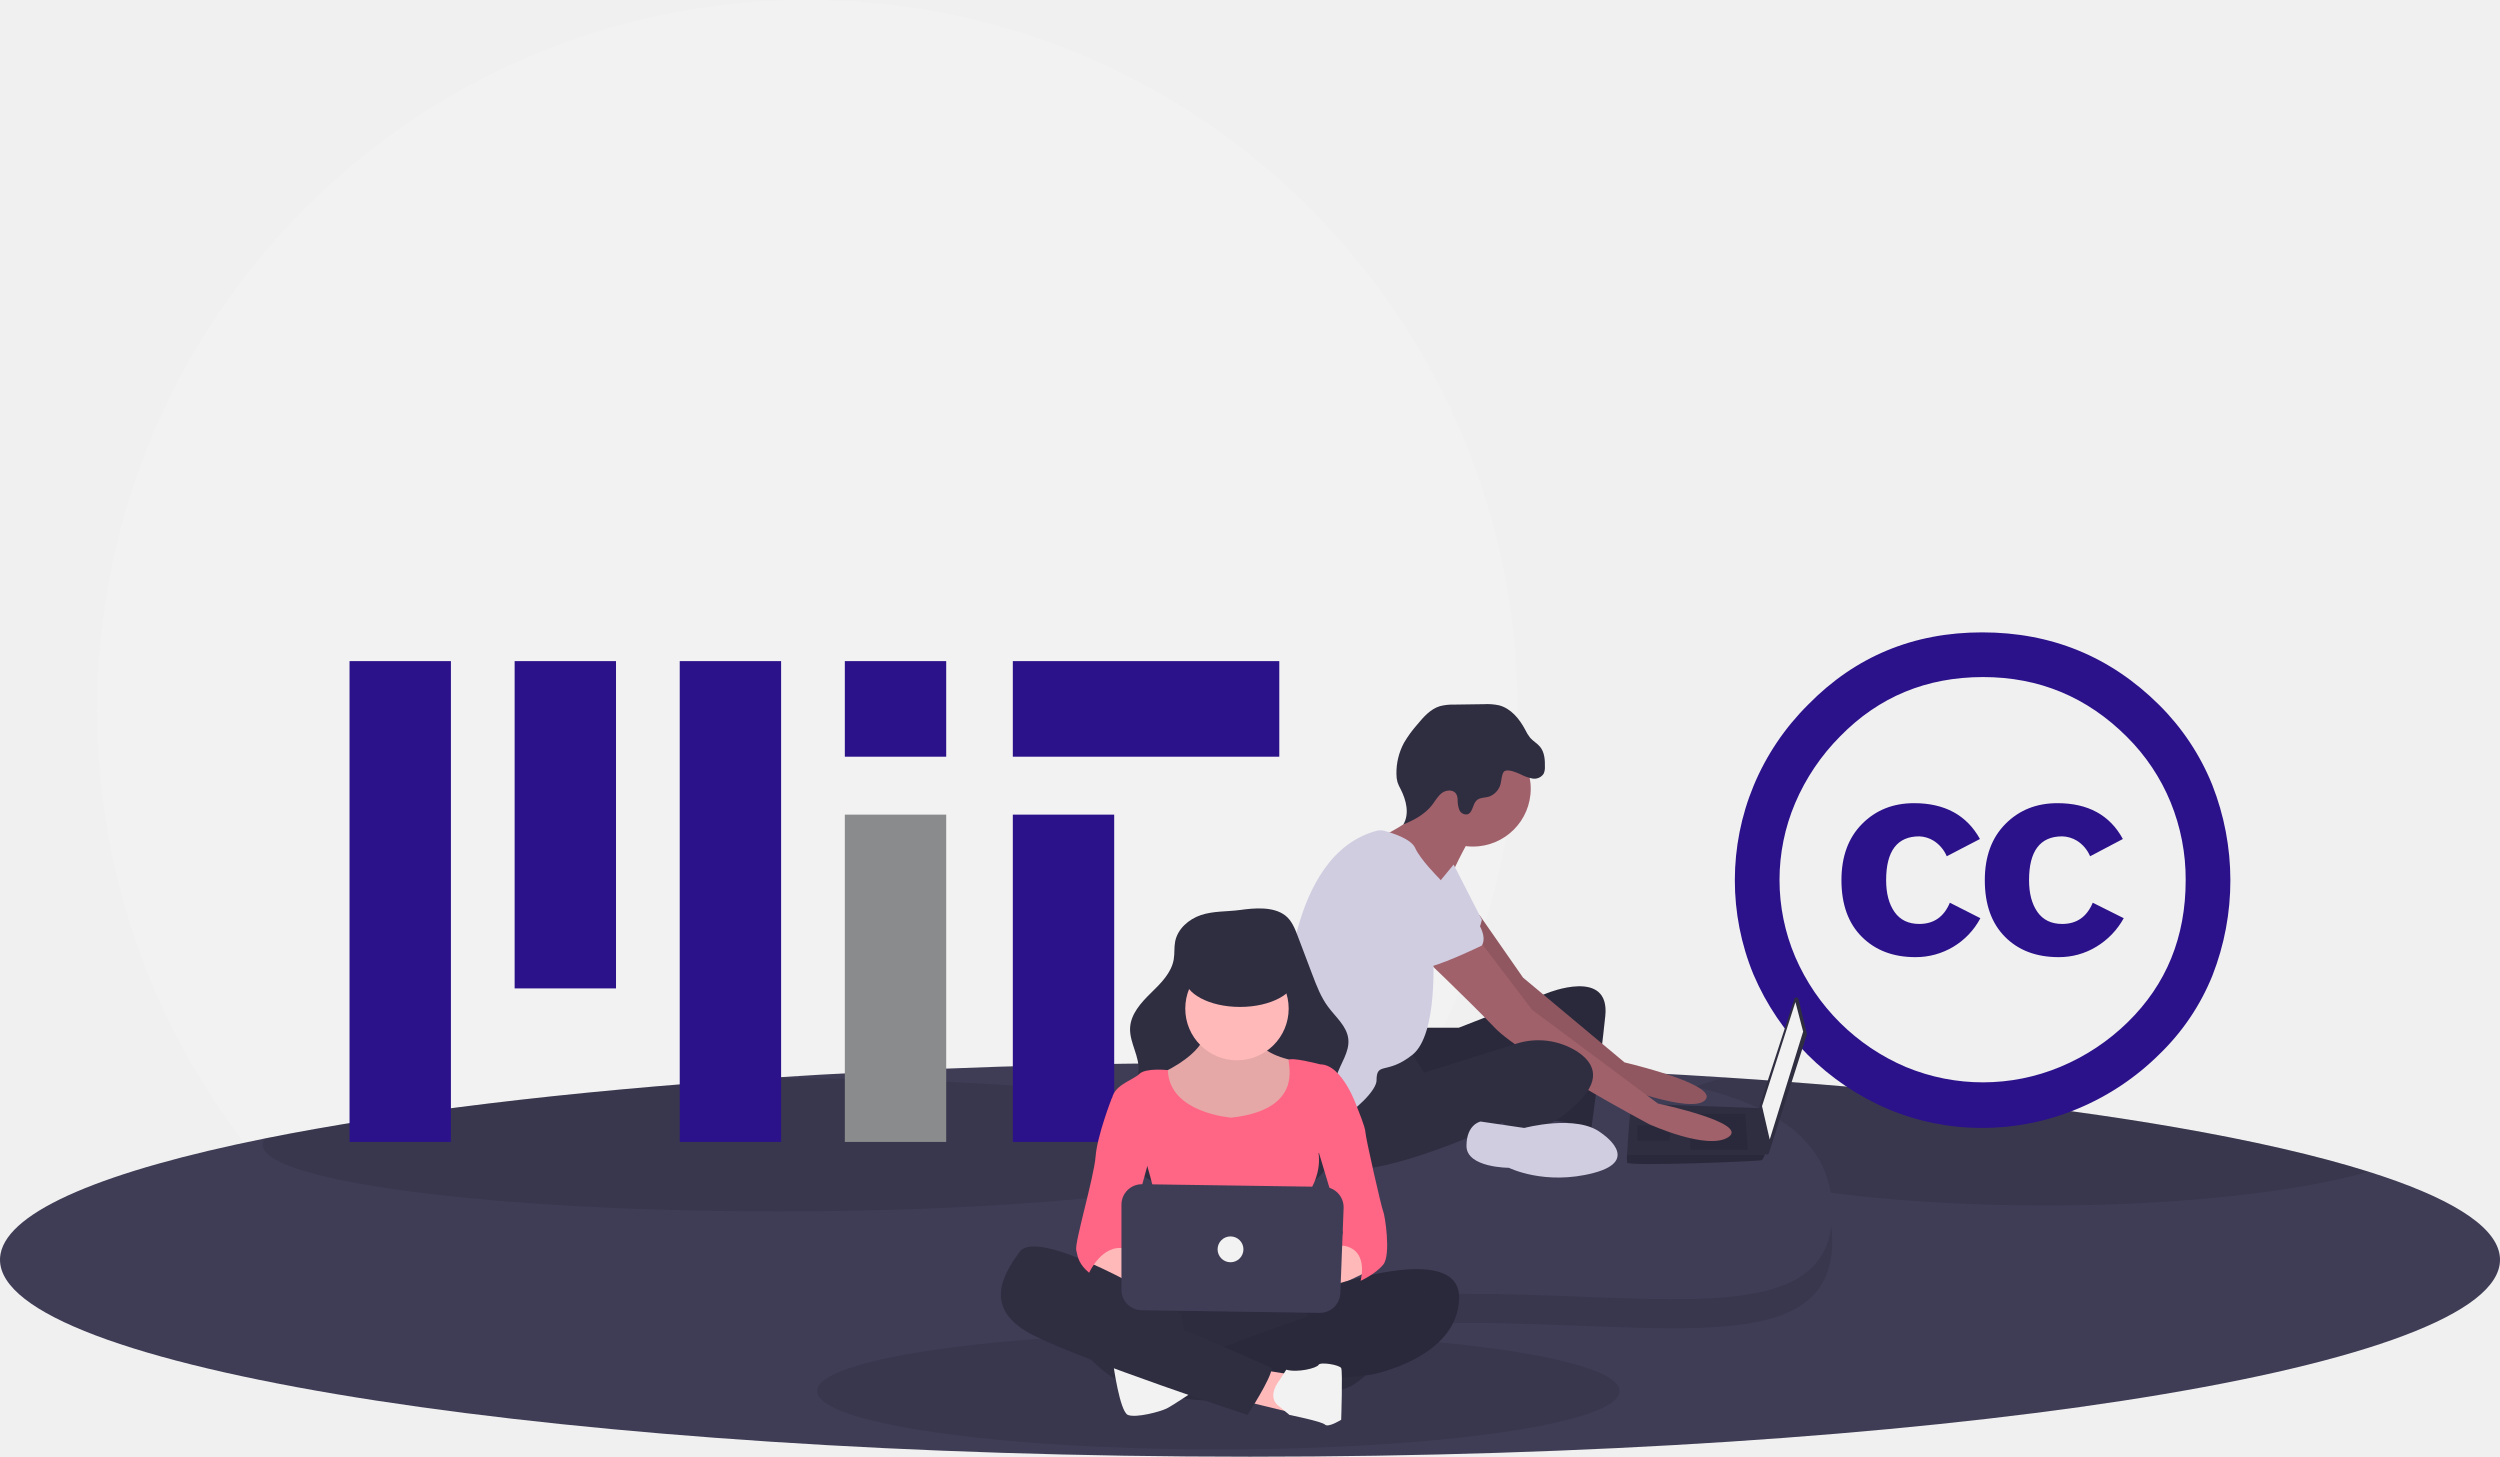
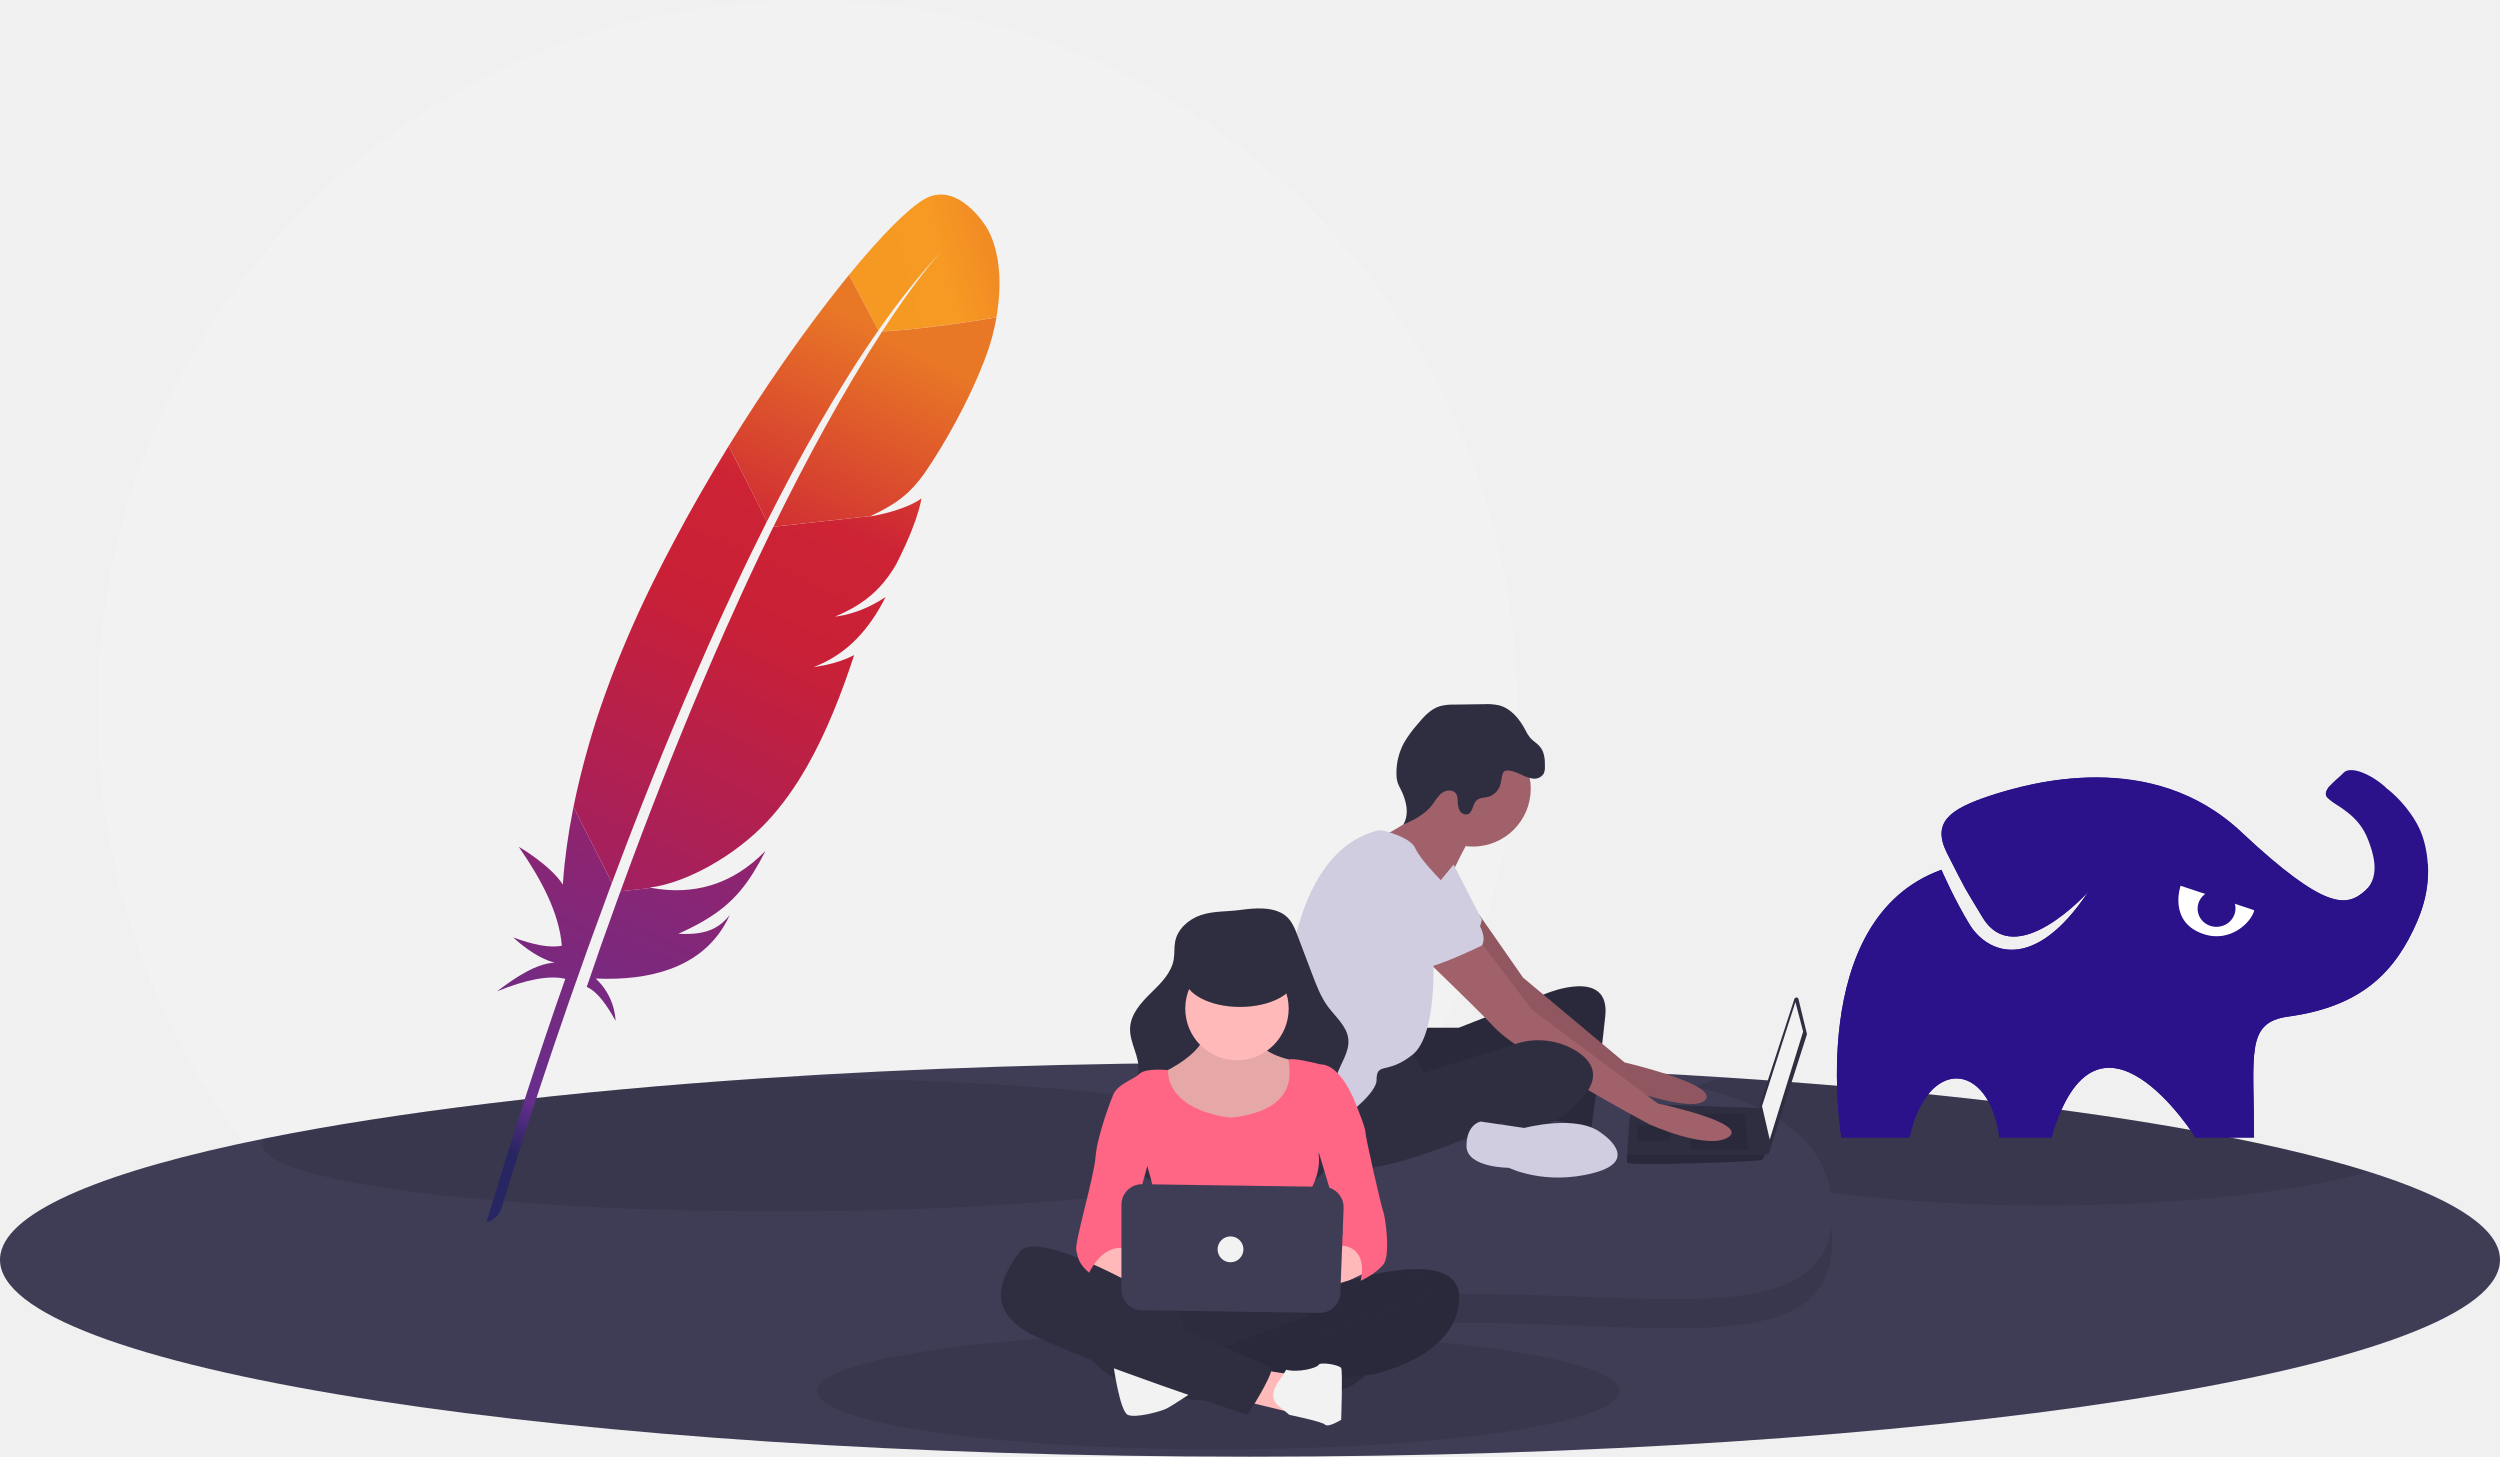
<svg xmlns="http://www.w3.org/2000/svg" id="a58ef234-55dd-4456-b368-278f056cc5c7" data-name="Layer 1" width="1028" height="598.997" viewBox="0 0 1028 598.997">
  <circle cx="332.005" cy="292.004" r="292.004" fill="#f2f2f2" />
  <path d="M1114,668.499a13.69,13.69,0,0,1-.17,2.12c-7.14,43.76-234.46,78.88-513.83,78.88s-506.69-35.12-513.83-78.88a13.675,13.675,0,0,1-.17-2.12c0-.2,0-.41.02-.61,0-.11.01-.21.01-.32a.489.489,0,0,0,.01-.12c.04-.45.1-.88.18-1.32,3.26-17.89,43.35-34.33,108.74-47.5,53.48-10.77,123.89-19.36,204.93-24.76,61.5-4.1,129.12-6.37,200.11-6.37,57.12,0,112.06,1.47,163.38,4.17h.02q16.11.855,31.74,1.87c71.33,4.62,134.63,11.69,185.63,20.54,31.37,5.45,58.1,11.58,79.19,18.22h.01c32.46,10.23,51.6,21.7,53.81,33.83.08.44.14.87.18,1.32a.487.487,0,0,0,.01.12c0,.11.01.21.01.32C1114,668.089,1114,668.299,1114,668.499Z" transform="translate(-86 -150.5013)" fill="#3f3d56" />
  <ellipse cx="501" cy="571.997" rx="165" ry="24" opacity="0.1" />
  <path d="M1059.96,632.299c-5.77,1.65-12.27,3.18-19.4,4.58-29.36,5.78-69.42,9.33-113.53,9.33-49.28,0-93.45-4.43-123.38-11.44-24.84-5.82-39.88-13.39-39.88-21.7,0-7.3,11.64-14.06,31.37-19.53,71.33,4.62,134.63,11.69,185.63,20.54C1012.14,619.529,1038.87,625.659,1059.96,632.299Z" transform="translate(-86 -150.5013)" opacity="0.1" />
  <path d="M618,621.249c0,15.13-94.92,27.4-212,27.4s-212-12.27-212-27.4a4.372,4.372,0,0,1,.96-2.62c53.48-10.77,123.89-19.36,204.93-24.76q3.045-.015,6.11-.01C523.08,593.859,618,606.119,618,621.249Z" transform="translate(-86 -150.5013)" opacity="0.1" />
-   <rect x="416.472" y="334.975" width="41.685" height="134.584" fill="#2b118a" />
-   <rect x="279.506" y="271.851" width="41.685" height="197.708" fill="#2b118a" />
-   <rect x="143.73" y="271.851" width="41.685" height="197.708" fill="#2b118a" />
-   <rect x="211.618" y="271.851" width="41.685" height="134.584" fill="#2b118a" />
-   <rect x="347.393" y="271.851" width="41.685" height="39.303" fill="#2b118a" />
-   <rect x="347.393" y="334.975" width="41.685" height="134.584" fill="#8a8b8c" />
-   <rect x="416.472" y="271.851" width="109.573" height="39.303" fill="#2b118a" />
-   <path d="M901.062,410.53q42.748,0,72.774,29.839A97.983,97.983,0,0,1,995.668,473.208a107.346,107.346,0,0,1,.096,78.409,93.533,93.533,0,0,1-21.739,32.294,104.704,104.704,0,0,1-33.841,22.561,101.425,101.425,0,0,1-39.114,7.823,99.015,99.015,0,0,1-38.662-7.734A104.845,104.845,0,0,1,807.007,551.165a101.764,101.764,0,0,1,.089-77.594A102.307,102.307,0,0,1,829.565,440.185Q858.674,410.537,901.062,410.53Zm.369,18.377q-34.93,0-58.768,24.379A87.595,87.595,0,0,0,824.197,480.668a80.789,80.789,0,0,0,0,63.311,86.249,86.249,0,0,0,45.577,45.31,82.687,82.687,0,0,0,63.41-.089,87.995,87.995,0,0,0,27.741-18.374q23.831-23.287,23.828-58.405a83.659,83.659,0,0,0-6.186-32.02,81.465,81.465,0,0,0-18.002-26.929Q935.989,428.909,901.431,428.908Zm-1.277,66.591-13.649,7.097a14.006,14.006,0,0,0-5.365-6.368,12.087,12.087,0,0,0-5.916-1.818q-13.64,0-13.646,18.011,0,8.186,3.454,13.095,3.458,4.914,10.192,4.916,8.916,0,12.557-8.733l12.551,6.368a29.99,29.99,0,0,1-26.745,16.012q-13.644,0-22.016-8.37-8.367-8.367-8.367-23.284,0-14.557,8.46-23.105,8.458-8.549,21.38-8.552Q891.97,480.757,900.155,495.498Zm58.765,0-13.465,7.097a13.992,13.992,0,0,0-5.368-6.368,12.373,12.373,0,0,0-6.094-1.818q-13.644,0-13.649,18.011,0,8.186,3.458,13.095,3.453,4.914,10.192,4.916,8.907,0,12.548-8.733l12.735,6.368a31.277,31.277,0,0,1-11.274,11.736,29.398,29.398,0,0,1-15.464,4.276q-13.831,0-22.099-8.37-8.291-8.367-8.284-23.284,0-14.557,8.463-23.105,8.453-8.549,21.373-8.552Q950.912,480.757,958.919,495.498Z" transform="translate(-86 -150.5013)" fill="#2b118a" />
+   <g transform="translate(200, 80) scale(0.1)">
+     <linearGradient id="SVGID_1_" gradientUnits="userSpaceOnUse" x1="-5167.096" y1="697.555" x2="-4570.116" y2="1395.619" gradientTransform="matrix(0.4226 -0.9063 0.9063 0.4226 3144.811 -4619.298)">
+       <stop offset="0" style="stop-color:#F69923" />
+       <stop offset="0.312" style="stop-color:#F79A23" />
+       <stop offset="0.838" style="stop-color:#E97826" />
+     </linearGradient>
+     <path fill="url(#SVGID_1_)" d="M1798.9,20.1C1732.6,59.2,1622.5,170,1491,330.5l120.8,228c84.8-121.3,170.9-230.4,257.8-323.6  c6.7-7.4,10.2-10.9,10.2-10.9c-3.4,3.6-6.8,7.3-10.2,10.9c-28.1,31-113.4,130.5-242.1,328.1c123.9-6.2,314.3-31.5,469.6-58.1  c46.2-258.8-45.3-377.3-45.3-377.3S1935.5-60.6,1798.9,20.1z" />
+     <path fill="none" d="M1594.4,1320.7c0.9-0.2,1.8-0.3,2.7-0.5l-17.4,1.9c-1.1,0.5-2,1-3.1,1.4  C1582.6,1322.6,1588.5,1321.6,1594.4,1320.7z" />
+     <path fill="none" d="M1471.1,1729.1c-9.9,2.2-20,3.9-30.2,5.4C1451.1,1733,1461.2,1731.2,1471.1,1729.1z" />
+     <path fill="none" d="M633.1,2645.2c1.3-3.4,2.6-6.8,3.8-10.2c26.6-70.2,52.9-138.4,79-204.9c29.3-74.6,58.2-146.8,86.8-216.8  c30.1-73.8,59.8-145.1,89.1-214c30.7-72.3,61-141.9,90.7-208.9c24.2-54.5,48-107.3,71.5-158.4c7.8-17,15.6-33.9,23.4-50.6  c15.4-33.1,30.7-65.6,45.7-97.3c13.9-29.3,27.7-57.9,41.4-86c4.5-9.4,9.1-18.6,13.6-27.9c0.7-1.5,1.5-3,2.2-4.5l-14.8,1.6  l-11.8-23.2c-1.1,2.3-2.3,4.5-3.5,6.8c-21.2,42.1-42.2,84.6-63,127.5c-12,24.8-24,49.7-35.9,74.7c-33,69.3-65.5,139.2-97.4,209.6  c-32.3,71.1-63.9,142.6-94.9,214.2c-30.5,70.3-60.3,140.7-89.6,210.9c-29.2,70.1-57.7,140-85.6,209.4  c-29.1,72.5-57.4,144.3-84.8,215.3c-6.2,16-12.4,32-18.5,48c-22,57.3-43.4,113.8-64.3,169.6l18.6,36.7l16.6-1.8  c0.6-1.7,1.2-3.4,1.8-5C580.1,2786.5,606.7,2714.9,633.1,2645.2z" />
+     <path fill="none" d="M1433.2,1735.7L1433.2,1735.7c0.1,0,0.1-0.1,0.2-0.1C1433.4,1735.6,1433.3,1735.6,1433.2,1735.7z" />
+     <path fill="#BE202E" d="M1393.2,1934.8c-15.4,2.8-31.3,5.5-47.6,8.3c-0.1,0-0.2,0.1-0.3,0.1c8.2-1.2,16.3-2.4,24.3-3.8  C1377.6,1938,1385.4,1936.5,1393.2,1934.8z" />
+     <path opacity="0.35" fill="#BE202E" d="M1393.2,1934.8c-15.4,2.8-31.3,5.5-47.6,8.3c-0.1,0-0.2,0.1-0.3,0.1  c8.2-1.2,16.3-2.4,24.3-3.8C1377.6,1938,1385.4,1936.5,1393.2,1934.8z" />
+     <path fill="#BE202E" d="M1433.6,1735.5c0,0-0.1,0-0.1,0.1c-0.1,0-0.1,0.1-0.2,0.1c2.6-0.3,5.1-0.8,7.6-1.1  c10.3-1.5,20.4-3.3,30.2-5.4C1458.8,1731.2,1446.3,1733.4,1433.6,1735.5L1433.6,1735.5L1433.6,1735.5z" />
+     <path opacity="0.35" fill="#BE202E" d="M1433.6,1735.5c0,0-0.1,0-0.1,0.1c-0.1,0-0.1,0.1-0.2,0.1c2.6-0.3,5.1-0.8,7.6-1.1  c10.3-1.5,20.4-3.3,30.2-5.4C1458.8,1731.2,1446.3,1733.4,1433.6,1735.5L1433.6,1735.5L1433.6,1735.5z" />
+     <linearGradient id="SVGID_2_" gradientUnits="userSpaceOnUse" x1="-9585.342" y1="620.505" x2="-5326.209" y2="620.505" gradientTransform="matrix(0.4226 -0.9063 0.9063 0.4226 3144.811 -4619.298)">
+       <stop offset="0.323" style="stop-color:#9E2064" />
+       <stop offset="0.63" style="stop-color:#C92037" />
+       <stop offset="0.751" style="stop-color:#CD2335" />
+       <stop offset="1" style="stop-color:#E97826" />
+     </linearGradient>
+     <path fill="url(#SVGID_2_)" d="M1255.7,1147.6c36.7-68.6,73.9-135.7,111.5-201c39-67.8,78.5-133.6,118.4-197c2.3-3.7,4.7-7.5,7-11.3  c39.4-62.4,79.2-122.4,119.3-179.8l-120.8-228c-9.1,11.1-18.2,22.4-27.5,33.9c-34.8,43.4-71,90.1-108.1,139.6  c-41.8,55.8-84.8,115.4-128.5,177.9c-40.3,57.8-81.2,118.3-122.1,180.9c-34.8,53.3-69.8,108.2-104.5,164.5c-1.3,2.1-2.6,4.2-3.9,6.3  l157.2,310.5C1187.3,1277.6,1221.3,1212,1255.7,1147.6z" />
+     <linearGradient id="SVGID_3_" gradientUnits="userSpaceOnUse" x1="-9071.207" y1="1047.69" x2="-6533.178" y2="1047.69" gradientTransform="matrix(0.4226 -0.9063 0.9063 0.4226 3144.811 -4619.298)">
+       <stop offset="0" style="stop-color:#282662" />
+       <stop offset="9.548390e-02" style="stop-color:#662E8D" />
+       <stop offset="0.788" style="stop-color:#9F2064" />
+       <stop offset="0.949" style="stop-color:#CD2032" />
+     </linearGradient>
+     <path fill="url(#SVGID_3_)" d="M539.7,2897.1c-20.8,57.2-41.7,115.4-62.7,174.9c-0.3,0.9-0.6,1.7-0.9,2.6c-3,8.4-5.9,16.8-8.9,25.2  c-14.1,40.1-26.4,76.2-54.5,158.3c46.3,21.1,83.5,76.7,118.7,139.8c-3.7-65.3-30.8-126.7-82.1-174.2  c228.3,10.3,425-47.4,526.7-214.3c9.1-14.9,17.4-30.5,24.9-47.2c-46.2,58.6-103.5,83.5-211.4,77.4c-0.2,0.1-0.5,0.2-0.7,0.3  c0.2-0.1,0.5-0.2,0.7-0.3c158.8-71.1,238.5-139.3,308.9-252.4c16.7-26.8,32.9-56.1,49.5-88.6C1009,2841.2,848.1,2881.8,678.6,2851  l-127.1,13.9C547.5,2875.6,543.6,2886.3,539.7,2897.1z" />
+     <linearGradient id="SVGID_4_" gradientUnits="userSpaceOnUse" x1="-9346.126" y1="580.817" x2="-5086.994" y2="580.817" gradientTransform="matrix(0.4226 -0.9063 0.9063 0.4226 3144.811 -4619.298)">
+       <stop offset="0.323" style="stop-color:#9E2064" />
+       <stop offset="0.63" style="stop-color:#C92037" />
+       <stop offset="0.751" style="stop-color:#CD2335" />
+       <stop offset="1" style="stop-color:#E97826" />
+     </linearGradient>
+     <path fill="url(#SVGID_4_)" d="M599,2612.4c27.5-71,55.8-142.8,84.8-215.3c27.8-69.4,56.4-139.2,85.6-209.4  c29.2-70.2,59.1-140.5,89.6-210.9c31-71.6,62.7-143.1,94.9-214.2c31.9-70.3,64.4-140.3,97.4-209.6c11.9-25,23.9-49.9,35.9-74.7  c20.8-42.9,41.8-85.4,63-127.5c1.1-2.3,2.3-4.5,3.5-6.8l-157.2-310.5c-2.6,4.2-5.1,8.4-7.7,12.6c-36.6,59.8-73.1,121-108.9,183.5  c-36.2,63.1-71.7,127.4-106.4,192.6c-29.3,55-57.9,110.5-85.7,166.5c-5.6,11.4-11.1,22.6-16.6,33.9  c-34.3,70.5-65.2,138.6-93.2,204.1c-31.7,74.2-59.6,145.1-84,212.3c-16.1,44.2-30.7,86.9-44.1,127.9c-11,35-21.5,70.1-31.4,105  c-23.5,82.3-43.7,164.4-60.3,246.2L516.2,2830c20.9-55.8,42.3-112.3,64.3-169.6C586.6,2644.5,592.8,2628.4,599,2612.4z" />
+     <linearGradient id="SVGID_5_" gradientUnits="userSpaceOnUse" x1="-9035.503" y1="638.441" x2="-6797.201" y2="638.441" gradientTransform="matrix(0.4226 -0.9063 0.9063 0.4226 3144.811 -4619.298)">
+       <stop offset="0" style="stop-color:#282662" />
+       <stop offset="9.548390e-02" style="stop-color:#662E8D" />
+       <stop offset="0.788" style="stop-color:#9F2064" />
+       <stop offset="0.949" style="stop-color:#CD2032" />
+     </linearGradient>
+     <path fill="url(#SVGID_5_)" d="M356.1,2529.2c-19.8,99.8-33.9,199.2-41,298c-0.2,3.5-0.6,6.9-0.8,10.4  c-49.3-79-181.3-156.1-181-155.4c94.5,137,166.2,273,176.9,406.5c-50.6,10.4-119.9-4.6-200-34.1c83.5,76.7,146.2,97.9,170.6,103.6  c-76.7,4.8-156.6,57.5-237.1,118.2c117.7-48,212.8-67,280.9-51.6C216.6,3530.6,108.3,3868.2,0,4226.6c33.2-9.8,53-32.1,64.1-62.3  c19.3-64.9,147.4-490.7,348.1-1050.4c5.7-15.9,11.5-31.9,17.3-48c1.6-4.5,3.3-9,4.9-13.4c21.2-58.7,43.2-118.6,65.9-179.7  c5.2-13.9,10.4-27.8,15.6-41.8c0.1-0.3,0.2-0.6,0.3-0.8l-157.8-311.8C357.7,2521.9,356.8,2525.5,356.1,2529.2z" />
+     <linearGradient id="SVGID_6_" gradientUnits="userSpaceOnUse" x1="-9346.126" y1="1021.622" x2="-5086.994" y2="1021.622" gradientTransform="matrix(0.4226 -0.9063 0.9063 0.4226 3144.811 -4619.298)">
+       <stop offset="0.323" style="stop-color:#9E2064" />
+       <stop offset="0.63" style="stop-color:#C92037" />
+       <stop offset="0.751" style="stop-color:#CD2335" />
+       <stop offset="1" style="stop-color:#E97826" />
+     </linearGradient>
+     <path fill="url(#SVGID_6_)" d="M1178.1,1370.3c-4.5,9.2-9,18.5-13.6,27.9c-13.6,28.1-27.4,56.7-41.4,86  c-15.1,31.7-30.3,64.1-45.7,97.3c-7.8,16.7-15.5,33.5-23.4,50.6c-23.5,51.1-47.3,103.9-71.5,158.4c-29.7,67-60,136.6-90.7,208.9  c-29.3,68.9-59,140.2-89.1,214c-28.6,70-57.5,142.3-86.8,216.8c-26.1,66.5-52.4,134.7-79,204.9c-1.3,3.4-2.6,6.8-3.8,10.2  c-26.4,69.7-53,141.3-79.8,214.7c-0.6,1.7-1.2,3.4-1.8,5l127.1-13.9c-2.5-0.5-5.1-0.8-7.6-1.3c152-18.9,354-132.5,484.6-272.7  c60.2-64.6,114.8-140.8,165.3-230c37.6-66.4,72.9-140,106.5-221.5c29.4-71.2,57.6-148.3,84.8-231.9c-34.9,18.4-74.9,31.9-119,41.3  c-7.7,1.6-15.6,3.2-23.6,4.6c-8,1.4-16.1,2.7-24.3,3.8l0,0l0,0c0.1,0,0.2-0.1,0.3-0.1c141.7-54.5,231.1-159.8,296.1-288.7  c-37.3,25.4-97.9,58.7-170.5,74.7c-9.9,2.2-20,3.9-30.2,5.4c-2.6,0.4-5.1,0.8-7.6,1.1l0,0l0,0c0.1,0,0.1-0.1,0.2-0.1  c0,0,0.1,0,0.1-0.1l0,0c49.2-20.6,90.7-43.6,126.7-70.8c7.7-5.8,15.2-11.8,22.4-18.1c11-9.5,21.4-19.5,31.4-30  c6.4-6.7,12.6-13.6,18.6-20.8c14.1-16.8,27.3-34.9,39.7-54.6c3.8-6,7.5-12.1,11.2-18.4c4.7-9.1,9.2-18,13.6-26.8  c19.8-39.8,35.6-75.3,48.2-106.5c6.3-15.6,11.8-30,16.5-43.4c1.9-5.3,3.7-10.5,5.4-15.5c5-15,9.1-28.3,12.3-40  c4.8-17.5,7.7-31.4,9.3-41.5l0,0l0,0c-4.8,3.8-10.3,7.6-16.5,11.3c-42.8,25.6-116.2,48.8-175.4,59.7l116.7-12.8l-116.7,12.8  c-0.9,0.2-1.8,0.3-2.7,0.5c-5.9,1-11.9,1.9-17.9,2.9c1.1-0.5,2-1,3.1-1.4l-399.3,43.8C1179.6,1367.4,1178.9,1368.8,1178.1,1370.3z" />
+     <linearGradient id="SVGID_7_" gradientUnits="userSpaceOnUse" x1="-9610.334" y1="999.733" x2="-5351.202" y2="999.733" gradientTransform="matrix(0.4226 -0.9063 0.9063 0.4226 3144.811 -4619.298)">
+       <stop offset="0.323" style="stop-color:#9E2064" />
+       <stop offset="0.63" style="stop-color:#C92037" />
+       <stop offset="0.751" style="stop-color:#CD2335" />
+       <stop offset="1" style="stop-color:#E97826" />
+     </linearGradient>
+     <path fill="url(#SVGID_7_)" d="M1627.6,563.1c-35.5,54.5-74.3,116.4-116,186.5c-2.2,3.6-4.4,7.4-6.6,11.1  c-36,60.7-74.3,127.3-114.5,200.3c-34.8,63-71,130.6-108.6,203.3c-32.8,63.3-66.7,130.5-101.5,201.6l399.3-43.8  c116.3-53.5,168.3-101.9,218.8-171.9c13.4-19.3,26.9-39.5,40.3-60.4c41-64,81.2-134.5,117.2-204.6c34.7-67.7,65.3-134.8,88.8-195.3  c14.9-38.5,26.9-74.3,35.2-105.7c7.3-27.7,13-54,17.4-79.1C1941.9,531.6,1751.5,557,1627.6,563.1z" />
+     <path fill="#BE202E" d="M1369.6,1939.4c-8,1.4-16.1,2.7-24.3,3.8l0,0C1353.5,1942.1,1361.6,1940.8,1369.6,1939.4z" />
+     <path opacity="0.35" fill="#BE202E" d="M1369.6,1939.4c-8,1.4-16.1,2.7-24.3,3.8l0,0C1353.5,1942.1,1361.6,1940.8,1369.6,1939.4z" />
+     <linearGradient id="SVGID_8_" gradientUnits="userSpaceOnUse" x1="-9346.126" y1="1152.726" x2="-5086.994" y2="1152.726" gradientTransform="matrix(0.4226 -0.9063 0.9063 0.4226 3144.811 -4619.298)">
+       <stop offset="0.323" style="stop-color:#9E2064" />
+       <stop offset="0.63" style="stop-color:#C92037" />
+       <stop offset="0.751" style="stop-color:#CD2335" />
+       <stop offset="1" style="stop-color:#E97826" />
+     </linearGradient>
+     <path fill="url(#SVGID_8_)" d="M1369.6,1939.4c-8,1.4-16.1,2.7-24.3,3.8l0,0C1353.5,1942.1,1361.6,1940.8,1369.6,1939.4z" />
+     <path fill="#BE202E" d="M1433.2,1735.7c2.6-0.3,5.1-0.8,7.6-1.1C1438.3,1734.9,1435.8,1735.3,1433.2,1735.7L1433.2,1735.7z" />
+     <path opacity="0.35" fill="#BE202E" d="M1433.2,1735.7c2.6-0.3,5.1-0.8,7.6-1.1C1438.3,1734.9,1435.8,1735.3,1433.2,1735.7  L1433.2,1735.7z" />
+     <linearGradient id="SVGID_9_" gradientUnits="userSpaceOnUse" x1="-9346.126" y1="1137.725" x2="-5086.994" y2="1137.725" gradientTransform="matrix(0.4226 -0.9063 0.9063 0.4226 3144.811 -4619.298)">
+       <stop offset="0.323" style="stop-color:#9E2064" />
+       <stop offset="0.63" style="stop-color:#C92037" />
+       <stop offset="0.751" style="stop-color:#CD2335" />
+       <stop offset="1" style="stop-color:#E97826" />
+     </linearGradient>
+     <path fill="url(#SVGID_9_)" d="M1433.2,1735.7c2.6-0.3,5.1-0.8,7.6-1.1C1438.3,1734.9,1435.8,1735.3,1433.2,1735.7L1433.2,1735.7z" />
+     <path fill="#BE202E" d="M1433.5,1735.6c0,0,0.1,0,0.1-0.1l0,0l0,0l0,0C1433.6,1735.5,1433.5,1735.5,1433.5,1735.6z" />
+     <path opacity="0.35" fill="#BE202E" d="M1433.5,1735.6c0,0,0.1,0,0.1-0.1l0,0l0,0l0,0C1433.6,1735.5,1433.5,1735.5,1433.5,1735.6z" />
+     <linearGradient id="SVGID_10_" gradientUnits="userSpaceOnUse" x1="-6953.407" y1="1134.716" x2="-6011.999" y2="1134.716" gradientTransform="matrix(0.4226 -0.9063 0.9063 0.4226 3144.811 -4619.298)">
+       <stop offset="0.323" style="stop-color:#9E2064" />
+       <stop offset="0.63" style="stop-color:#C92037" />
+       <stop offset="0.751" style="stop-color:#CD2335" />
+       <stop offset="1" style="stop-color:#E97826" />
+     </linearGradient>
+     <path fill="url(#SVGID_10_)" d="M1433.5,1735.6c0,0,0.1,0,0.1-0.1l0,0l0,0l0,0C1433.6,1735.5,1433.5,1735.5,1433.5,1735.6z" />
+         v-70.7l30.3,61.3h8.1l30.3-61.3v70.7h11.7V387H2377z"/&gt;
+     </g>
+   <g transform="translate(720 380) scale(6.5)" fill-rule="evenodd">
+     <g fill="#2b118a">
+       <path d="M42.166-.22c.835-1.953.82-3.865.3-5.387C41.833-7.48 39.234-9.93 38.4-8.96c-.108.135-1.603-.04-1.845.283-.35.47-.148.62.027.78.525.47 1.872.983 2.464 2.572.256.673.848 2.25-.175 3.192-1.172 1.064-2.478 1.306-7.838-3.676-5.7-5.32-13.386-3.15-15.918-2.316-2.545.848-3.703 1.683-2.707 3.65 1.36 2.666.916 1.845 2.235 4.04 2.1 3.5 6.693-1.616 6.693-1.616-3.42 5.158-6.356 3.905-7.487 2.114-1-1.63-1.805-3.5-1.805-3.5C3.382-.3 5.725 13.5 5.725 13.5h4.3c1.104-5.077 5.023-4.888 5.696 0h3.286c2.9-9.925 9.117 0 9.117 0h3.7c0-5.292-.552-7.285 2.155-7.65 4.633-.633 6.787-2.8 8.188-6.06z" />
+       <path d="M42.826-3.815a13.45 13.45 0 0 0-2.316.404c-.027.027-.04.054-.067.094-.337.377-.754.754-1.24.956a1.23 1.23 0 0 1-.189.094c-.04.04-.08.094-.135.135-1.172 1.064-2.586 1.306-7.838-3.676-5.656-5.36-13.372-3.138-15.918-2.303s-3.703 1.67-2.707 3.636c1.36 2.666.916 1.845 2.235 4.04 2.1 3.5 6.693-1.616 6.693-1.616-3.42 5.158-6.356 3.905-7.487 2.114-1-1.63-1.805-3.5-1.805-3.5C3.382-.3 5.725 13.5 5.725 13.5h4.3c1.104-5.077 5.023-4.888 5.696 0h3.286c2.9-9.925 9.117 0 9.117 0h3.7c0-5.292-.552-7.285 2.155-7.65 4.62-.633 6.774-2.788 8.174-6.06.552-1.252.74-2.478.673-3.596z" />
+     </g>
+     <g transform="matrix(.134666 0 0 .134666 3.786295 -12.55453)">
+       <path d="M173.7 75.2l34.6 11.5c-1.1 5.3-11 15.5-23.8 11.2-16.8-5.6-10.8-22.7-10.8-22.7z" fill="#fff" />
+       <ellipse transform="matrix(.9944 -.1056 .1056 .9944 -8.0067 20.6062)" cx="190.6" cy="85.9" rx="8.9" ry="8.6" fill="#2b118a" />
+     </g>
+     <path d="M36.6-7.895c.148.135.337.256.525.377.902-.74 2.06-.727 3.03-1.13-.875-.808-2.25-1.427-2.693-.902-.108.135-.646.552-.9.875-.35.47-.148.62.027.78z" fill="#2b118a" />
+   </g>
  <path d="M839.417,660.837c0,48.737-67.934,33.663-151.113,33.663s-150.104,15.075-150.104-33.663,67.925-59.337,151.104-59.337S839.417,612.099,839.417,660.837Z" transform="translate(-86 -150.5013)" opacity="0.1" />
  <path d="M839.417,648.837c0,48.737-67.934,33.663-151.113,33.663s-150.104,15.075-150.104-33.663,67.925-59.337,151.104-59.337S839.417,600.099,839.417,648.837Z" transform="translate(-86 -150.5013)" fill="#3f3d56" />
  <path d="M825.542,561.343l3.434,14.164a.885.885,0,0,1-.017.478l-15.575,48.673a.885.885,0,0,1-1.722-.17l-2.155-18.961a.885.885,0,0,1,.038-.374l14.297-43.876A.885.885,0,0,1,825.542,561.343Z" transform="translate(-86 -150.5013)" fill="#2f2e41" />
  <polygon points="738.278 412.038 741.449 424.19 727.711 468.572 724.541 454.835 738.278 412.038" fill="#f2f2f2" />
  <path d="M755.064,628.584c.528,1.585,54.949-.528,55.477-1.057a11.469,11.469,0,0,0,1.162-2.113c.497-1.057.951-2.113.951-2.113l-2.113-17.108L756.649,604.279s-1.347,14.498-1.622,21.134A15.853,15.853,0,0,0,755.064,628.584Z" transform="translate(-86 -150.5013)" fill="#2f2e41" />
  <polygon points="717.673 458.005 718.729 472.799 694.953 472.799 694.953 458.005 717.673 458.005" opacity="0.1" />
  <polygon points="687.028 462.76 687.17 462.732 686.5 469.1 673.291 469.1 673.291 462.76 687.028 462.76" opacity="0.1" />
  <path d="M755.064,628.584c.528,1.585,54.949-.528,55.477-1.057a11.469,11.469,0,0,0,1.162-2.113H755.027A15.853,15.853,0,0,0,755.064,628.584Z" transform="translate(-86 -150.5013)" opacity="0.1" />
  <path d="M671.055,573.106h14.794l36.457-14.266s25.889-10.567,23.776,9.51S740.27,615.375,740.27,615.375s-11.624-5.284-17.964-3.698-2.113-32.23-2.113-32.23-51.779,24.833-56.534,21.663-5.812-25.361-5.812-25.361Z" transform="translate(-86 -150.5013)" fill="#2f2e41" />
  <path d="M671.055,573.106h14.794l36.457-14.266s25.889-10.567,23.776,9.51S740.27,615.375,740.27,615.375s-11.624-5.284-17.964-3.698-2.113-32.23-2.113-32.23-51.779,24.833-56.534,21.663-5.812-25.361-5.812-25.361Z" transform="translate(-86 -150.5013)" opacity="0.1" />
  <path d="M694.363,526.777l17.904,25.723,41.74,34.871s38.57,8.982,33.286,15.322-37.513-6.34-37.513-6.34S701.7,561.483,700.115,558.841s-19.021-27.474-19.021-27.474Z" transform="translate(-86 -150.5013)" fill="#a0616a" />
  <path d="M694.363,526.777l17.904,25.723,41.74,34.871s38.57,8.982,33.286,15.322-37.513-6.34-37.513-6.34S701.7,561.483,700.115,558.841s-19.021-27.474-19.021-27.474Z" transform="translate(-86 -150.5013)" opacity="0.1" />
  <circle cx="605.661" cy="324.331" r="23.776" fill="#a0616a" />
  <path d="M690.076,495.967s-7.925,13.737-9.51,21.134-23.776-14.794-23.776-14.794l-2.906-7.661s20.87-9.775,19.285-17.7S690.076,495.967,690.076,495.967Z" transform="translate(-86 -150.5013)" fill="#a0616a" />
  <path d="M683.736,506.005l11.624,22.719s-2.642,11.095-6.869,12.152-22.191-13.737-22.191-13.737Z" transform="translate(-86 -150.5013)" fill="#d0cde1" />
  <path d="M694.303,537.178l21.663,28.531,51.779,38.57s37.513,7.925,29.06,13.737-32.758-5.284-32.758-5.284-52.307-28.003-63.403-39.627-31.701-31.173-31.701-31.173Z" transform="translate(-86 -150.5013)" fill="#a0616a" />
  <path d="M665.244,581.56l6.34,10.039,37.839-11.905a29.751,29.751,0,0,1,24.771,2.989c6.604,4.161,10.831,10.765,1.321,20.54-19.021,19.549-31.701,8.982-31.701,8.982s-63.931,30.116-74.498,15.322-11.095-22.191-11.095-22.191S658.903,579.975,665.244,581.56Z" transform="translate(-86 -150.5013)" fill="#2f2e41" />
  <path d="M744.497,616.432s16.907,11.095-3.17,16.379-34.871-2.113-34.871-2.113-17.436,0-17.436-8.982,5.812-10.039,5.812-10.039l17.964,2.642S734.458,608.506,744.497,616.432Z" transform="translate(-86 -150.5013)" fill="#d0cde1" />
  <path d="M711.166,468.851a17.728,17.728,0,0,0,4.982,1.785,4.548,4.548,0,0,0,4.595-1.969,6.181,6.181,0,0,0,.522-2.795c.064-2.901-.146-6.038-1.985-8.283-1.17-1.429-2.878-2.33-4.089-3.724a17.598,17.598,0,0,1-2.067-3.378c-2.356-4.424-5.843-8.676-10.69-9.951a23.183,23.183,0,0,0-6.24-.477l-12.206.172a21.251,21.251,0,0,0-5.872.632c-3.929,1.188-6.789,4.492-9.409,7.651a47.851,47.851,0,0,0-5.396,7.448,26.133,26.133,0,0,0-3.098,12.804,11.98,11.98,0,0,0,.439,3.388,18.801,18.801,0,0,0,1.332,2.925c2.289,4.496,3.648,10.112,1.07,14.449,4.478-1.829,8.909-4.228,11.863-8.058,1.321-1.714,2.358-3.72,4.119-4.977s4.631-1.367,5.761.479a5.163,5.163,0,0,1,.583,2.418,11.084,11.084,0,0,0,.668,4.081,3.058,3.058,0,0,0,3.322,1.896c2.3-.648,2.08-4.179,3.852-5.782,1.346-1.218,3.422-.985,5.15-1.538a7.643,7.643,0,0,0,4.387-4.321c.655-1.468.645-5.31,1.884-6.105C706.194,466.625,709.726,468.21,711.166,468.851Z" transform="translate(-86 -150.5013)" fill="#2f2e41" />
  <path d="M651.996,492.139a6.271,6.271,0,0,1,3.264.008c3.392.911,10.995,3.321,12.625,6.989,2.113,4.755,9.51,12.152,9.51,12.152s10.039,10.039,7.925,16.907-10.039,14.794-10.039,14.794,2.113,32.758-8.454,41.212-14.794,2.642-14.794,10.567-32.758,32.758-39.098,17.436c0,0,3.17-28.531,2.113-38.57C614.008,563.741,615.533,502.011,651.996,492.139Z" transform="translate(-86 -150.5013)" fill="#d0cde1" />
  <path d="M668.942,505.477s32.23,23.776,26.418,33.815c0,0-19.549,9.51-23.776,8.982s-20.606-19.021-24.833-20.606S640.411,497.552,668.942,505.477Z" transform="translate(-86 -150.5013)" fill="#d0cde1" />
  <path d="M579.811,526.783c-5.013,1.693-9.554,5.652-10.58,10.843-.476,2.406-.184,4.907-.585,7.327-.929,5.612-5.334,9.897-9.396,13.878s-8.258,8.606-8.555,14.286c-.325,6.22,4.186,12.047,3.406,18.226-.907,7.179-8.489,11.831-10.364,18.82-1.252,4.667.282,9.694,2.805,13.815,4.809,7.852,13.028,13.183,21.781,16.041s18.075,3.459,27.282,3.556c11.211.117,23.383-.845,31.806-8.244a25.48,25.48,0,0,0,8.459-16.588c.8-8.571-2.777-17.426-.31-25.673,1.553-5.19,5.447-9.93,4.866-15.316-.568-5.266-5.168-8.999-8.323-13.253-2.946-3.972-4.734-8.663-6.486-13.288l-5.995-15.824c-1.178-3.111-2.473-6.382-5.099-8.424-4.917-3.822-12.822-3.071-18.572-2.283C590.619,525.412,584.94,525.051,579.811,526.783Z" transform="translate(-86 -150.5013)" fill="#2f2e41" />
  <path d="M581.688,572.877s2.657,8.637-17.274,18.602,1.993,20.595,1.993,20.595l23.253,5.315s23.917-3.322,26.575-7.308,7.308-17.274,5.979-19.267a31.061,31.061,0,0,0-3.322-3.986s-15.945-2.657-15.281-9.966S581.688,572.877,581.688,572.877Z" transform="translate(-86 -150.5013)" fill="#ffb9b9" />
  <path d="M581.688,572.877s2.657,8.637-17.274,18.602,1.993,20.595,1.993,20.595l23.253,5.315s23.917-3.322,26.575-7.308,7.308-17.274,5.979-19.267a31.061,31.061,0,0,0-3.322-3.986s-15.945-2.657-15.281-9.966S581.688,572.877,581.688,572.877Z" transform="translate(-86 -150.5013)" opacity="0.1" />
  <circle cx="508.643" cy="414.736" r="21.26" fill="#ffb9b9" />
  <path d="M592.318,610.082s-25.604-1.872-26.089-19.539c0,0-9.122-1.057-11.78,1.601s-11.294,4.651-11.294,11.294,14.616,26.575,14.616,26.575,7.972,26.575,4.651,31.225-3.986,16.609-3.986,16.609,33.218-2.657,38.533,0,26.575,2.657,27.904,0-1.329-35.876-1.329-35.876,5.979-7.972,4.651-17.274L644.139,606.096s-5.979-17.938-15.281-17.938c0,0-12.623-3.322-12.955-1.661S622.215,606.76,592.318,610.082Z" transform="translate(-86 -150.5013)" fill="#ff6584" />
  <path d="M532.525,668.547s5.979,9.301,21.26,11.294,17.938-3.322,16.609-4.651-17.274-7.308-17.274-7.308l-9.301-7.308Z" transform="translate(-86 -150.5013)" fill="#ffb9b9" />
  <path d="M641.481,660.574l-17.274,9.966s-22.589-1.329-13.952,5.315,24.582,3.986,24.582,3.986l15.281-7.308Z" transform="translate(-86 -150.5013)" fill="#ffb9b9" />
  <path d="M555.113,677.848s-15.945,39.198,3.322,45.177,72.416,4.651,84.375-3.322,15.281-18.602,13.287-21.924-15.281-12.623-24.582-13.287S555.113,677.848,555.113,677.848Z" transform="translate(-86 -150.5013)" fill="#2f2e41" />
  <path d="M555.113,677.848s-15.945,39.198,3.322,45.177,72.416,4.651,84.375-3.322,15.281-18.602,13.287-21.924-15.281-12.623-24.582-13.287S555.113,677.848,555.113,677.848Z" transform="translate(-86 -150.5013)" opacity="0.05" />
  <path d="M630.378,680.283s56.281-20.373,55.617,4.208-35.876,31.225-35.876,31.225l-10.63,1.329-58.465,1.993s1.993-10.63-2.657-11.959c0,0,15.281-3.986,15.945-4.651s38.533-13.952,41.191-14.616,10.63-5.979,16.609-5.315c0,0,6.644-5.315,13.952-3.986l-20.595,1.329Z" transform="translate(-86 -150.5013)" fill="#2f2e41" />
  <path d="M630.378,680.283s56.281-20.373,55.617,4.208-35.876,31.225-35.876,31.225l-10.63,1.329-58.465,1.993s1.993-10.63-2.657-11.959c0,0,15.281-3.986,15.945-4.651s38.533-13.952,41.191-14.616,10.63-5.979,16.609-5.315c0,0,6.644-5.315,13.952-3.986l-20.595,1.329Z" transform="translate(-86 -150.5013)" opacity="0.1" />
  <polygon points="534.434 533.081 541.53 549.271 584.714 533.99 588.036 525.354 576.741 523.36 554.035 527.347 544.187 530.004 534.434 533.081" fill="#2f2e41" />
  <polygon points="534.434 533.081 541.53 549.271 584.714 533.99 588.036 525.354 576.741 523.36 554.035 527.347 544.187 530.004 534.434 533.081" opacity="0.1" />
  <path d="M528.538,703.094s12.623,15.945,27.239,19.931,22.589-1.329,22.589-1.329L573.716,703.094l-1.993-11.959L563.086,685.156l-17.274-7.972-20.595-6.644s-8.637-1.329-8.637,0,7.972,21.26,7.972,21.26Z" transform="translate(-86 -150.5013)" fill="#2f2e41" />
  <path d="M543.819,711.731s2.657,19.267,5.979,20.595,13.287-1.329,15.945-2.657,11.691-7.459,11.691-7.459S545.812,710.402,543.819,711.731Z" transform="translate(-86 -150.5013)" fill="#f2f2f2" />
  <polygon points="518.277 563.223 530.9 565.216 529.571 580.496 511.964 576.22 518.277 563.223" fill="#ffb9b9" />
  <path d="M612.186,717.977s-5.916,7.042.063,11.028l3.986,3.322s13.287,2.657,14.616,3.986,6.644-1.993,6.644-1.993.664-19.931,0-21.26-8.637-2.657-9.301-1.329-8.637,3.322-13.287,1.993Z" transform="translate(-86 -150.5013)" fill="#f2f2f2" />
  <path d="M559.099,682.499s-46.506-27.239-53.814-17.274-15.281,23.917,5.979,34.547,87.697,32.554,87.697,32.554,9.966-15.281,9.966-19.267c0,0-35.212-15.945-41.191-17.274s-29.897-16.609-33.219-17.938-7.972-5.315-7.972-5.315Z" transform="translate(-86 -150.5013)" fill="#2f2e41" />
  <path d="M545.812,600.117l-2.657,1.993s-5.979,15.281-6.644,23.917-8.637,35.212-7.972,38.533,1.329,5.979,5.315,9.301c0,0,5.315-11.959,14.616-9.966l11.294-41.191Z" transform="translate(-86 -150.5013)" fill="#ff6584" />
  <path d="M638.824,600.117l5.315,5.979s3.322,7.972,3.322,9.966,6.644,31.225,7.308,32.554,3.322,17.938,0,21.924-9.301,6.644-9.301,6.644,3.986-13.952-8.637-14.616l1.329-5.315-11.959-39.862Z" transform="translate(-86 -150.5013)" fill="#ff6584" />
  <path d="M547.141,645.858v34.995a8.413,8.413,0,0,0,8.289,8.413l73.185,1.084a8.413,8.413,0,0,0,8.532-8.089l1.346-34.999a8.413,8.413,0,0,0-8.285-8.736l-74.531-1.08A8.413,8.413,0,0,0,547.141,645.858Z" transform="translate(-86 -150.5013)" fill="#3f3d56" />
  <ellipse cx="509.89" cy="401.732" rx="22.884" ry="12.322" fill="#2f2e41" />
  <circle cx="505.986" cy="513.727" r="5.315" fill="#f2f2f2" />
</svg>
